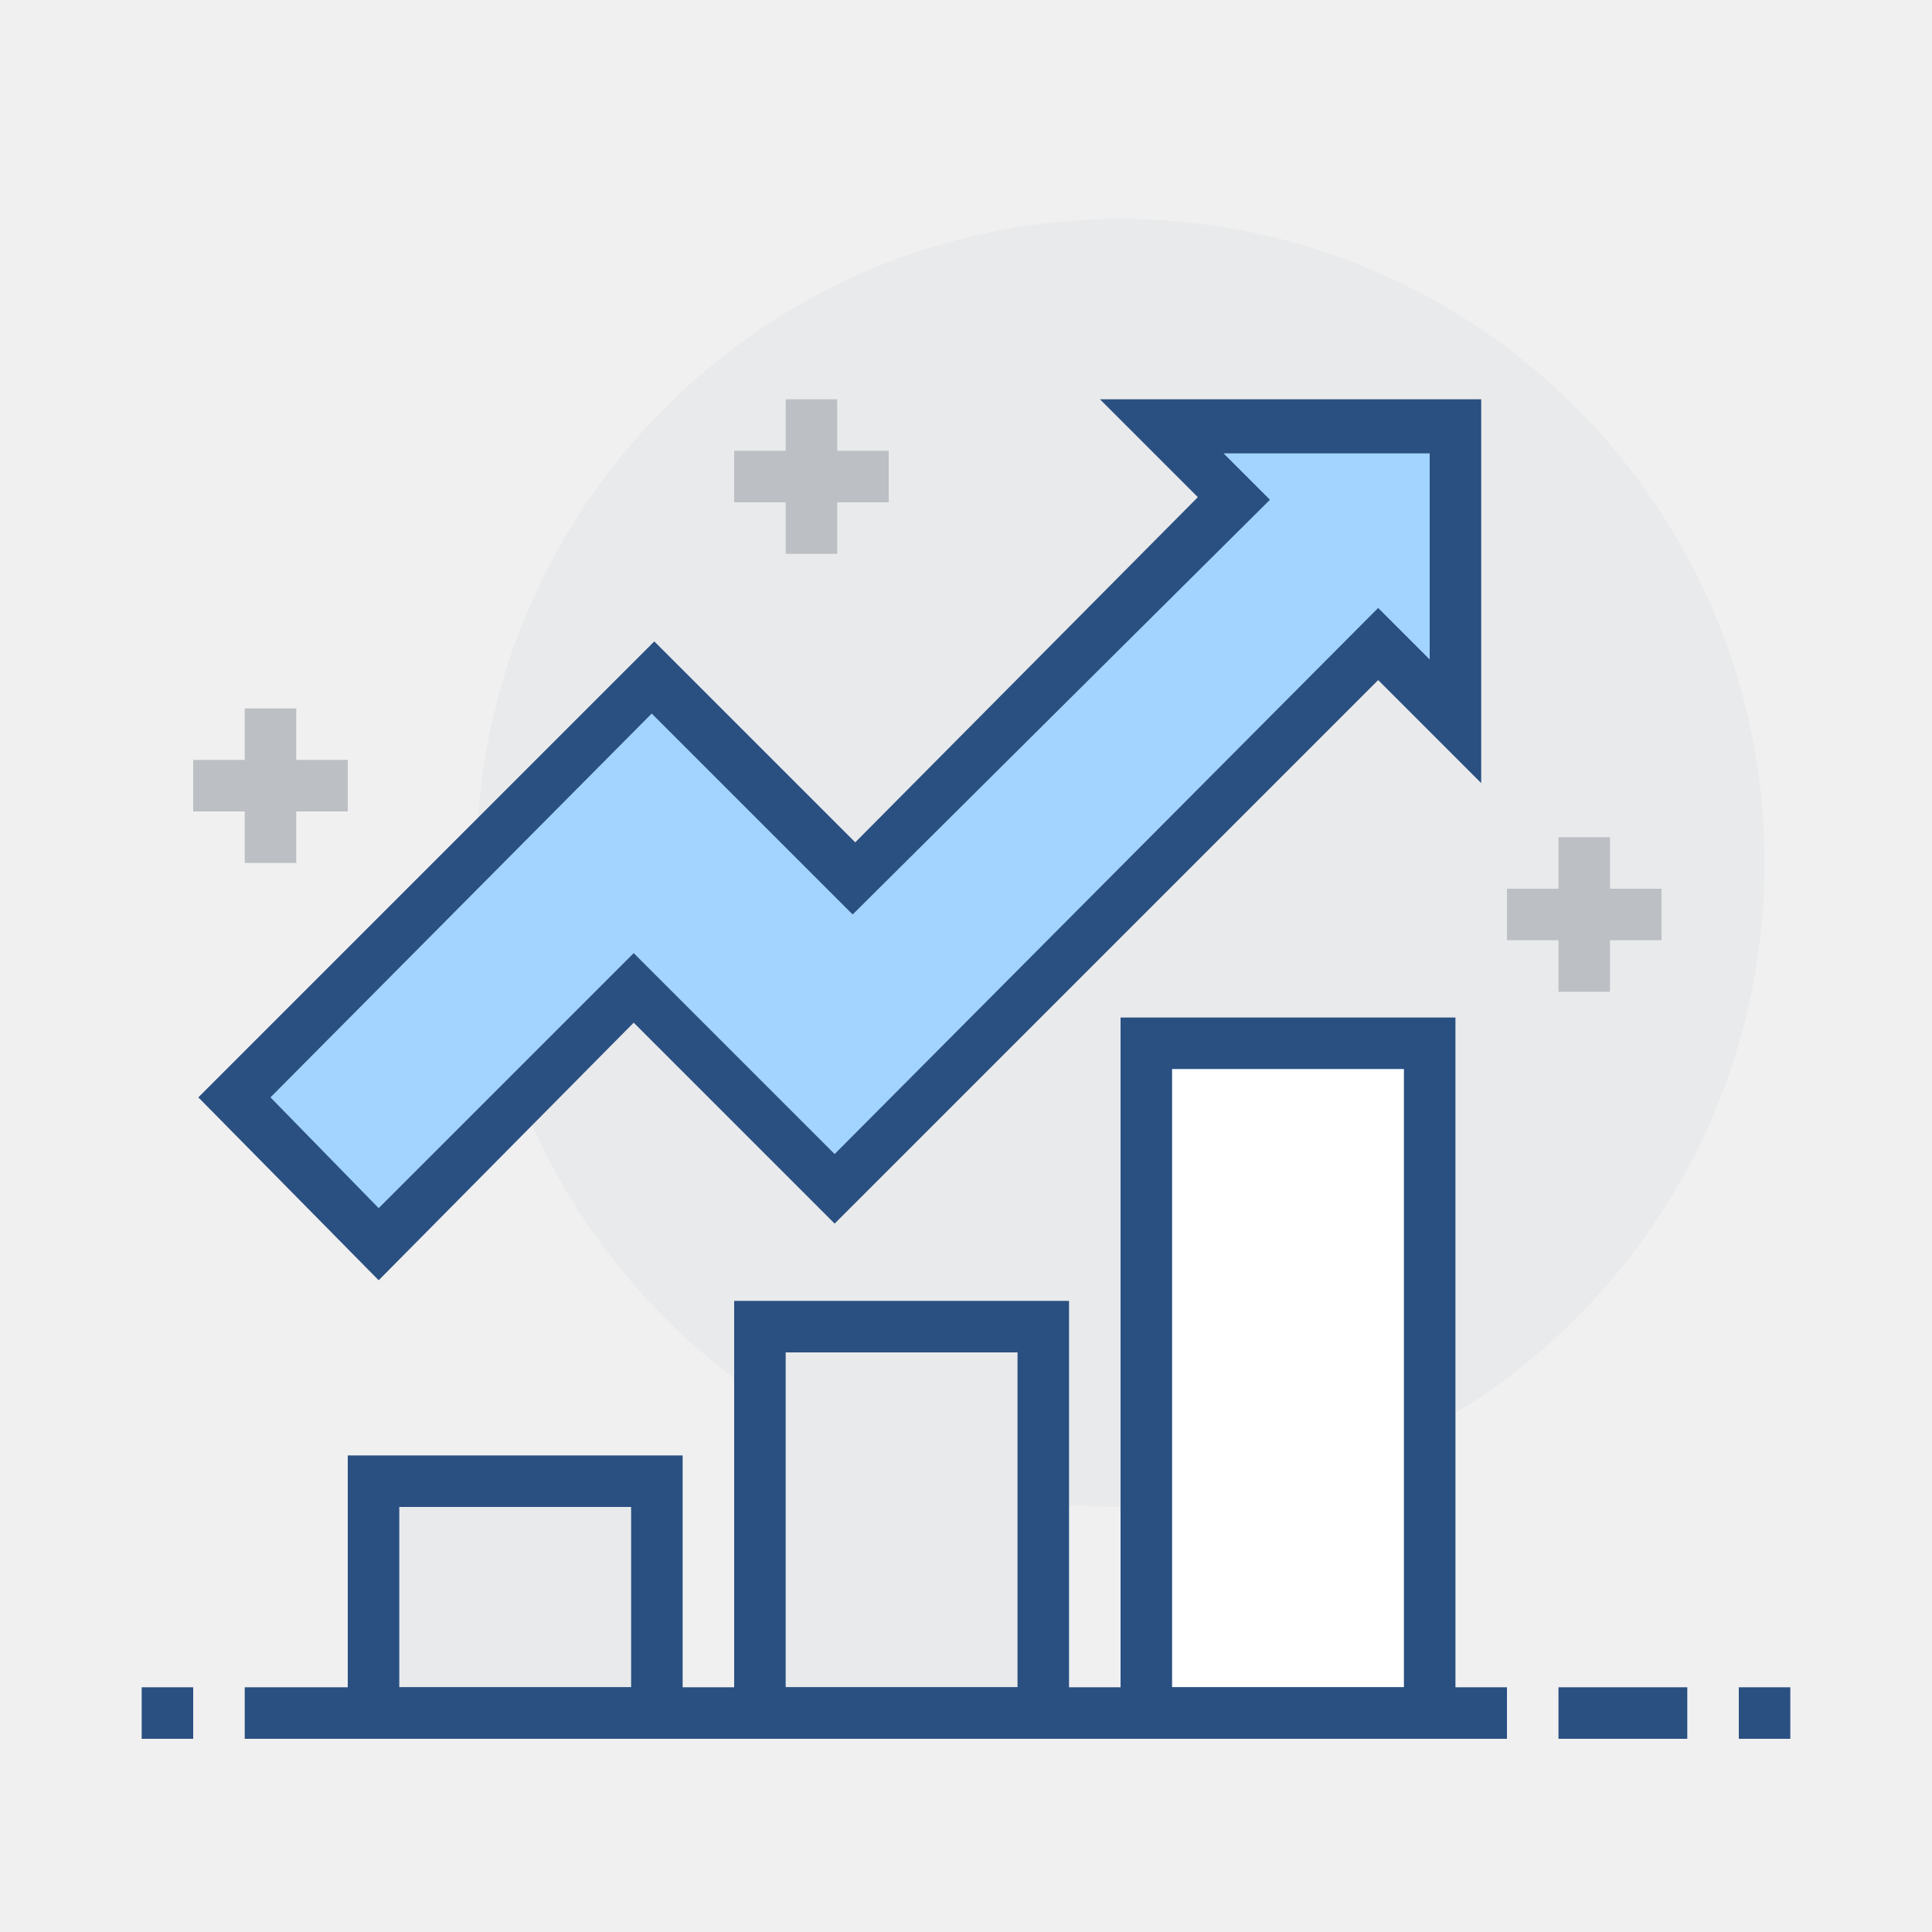
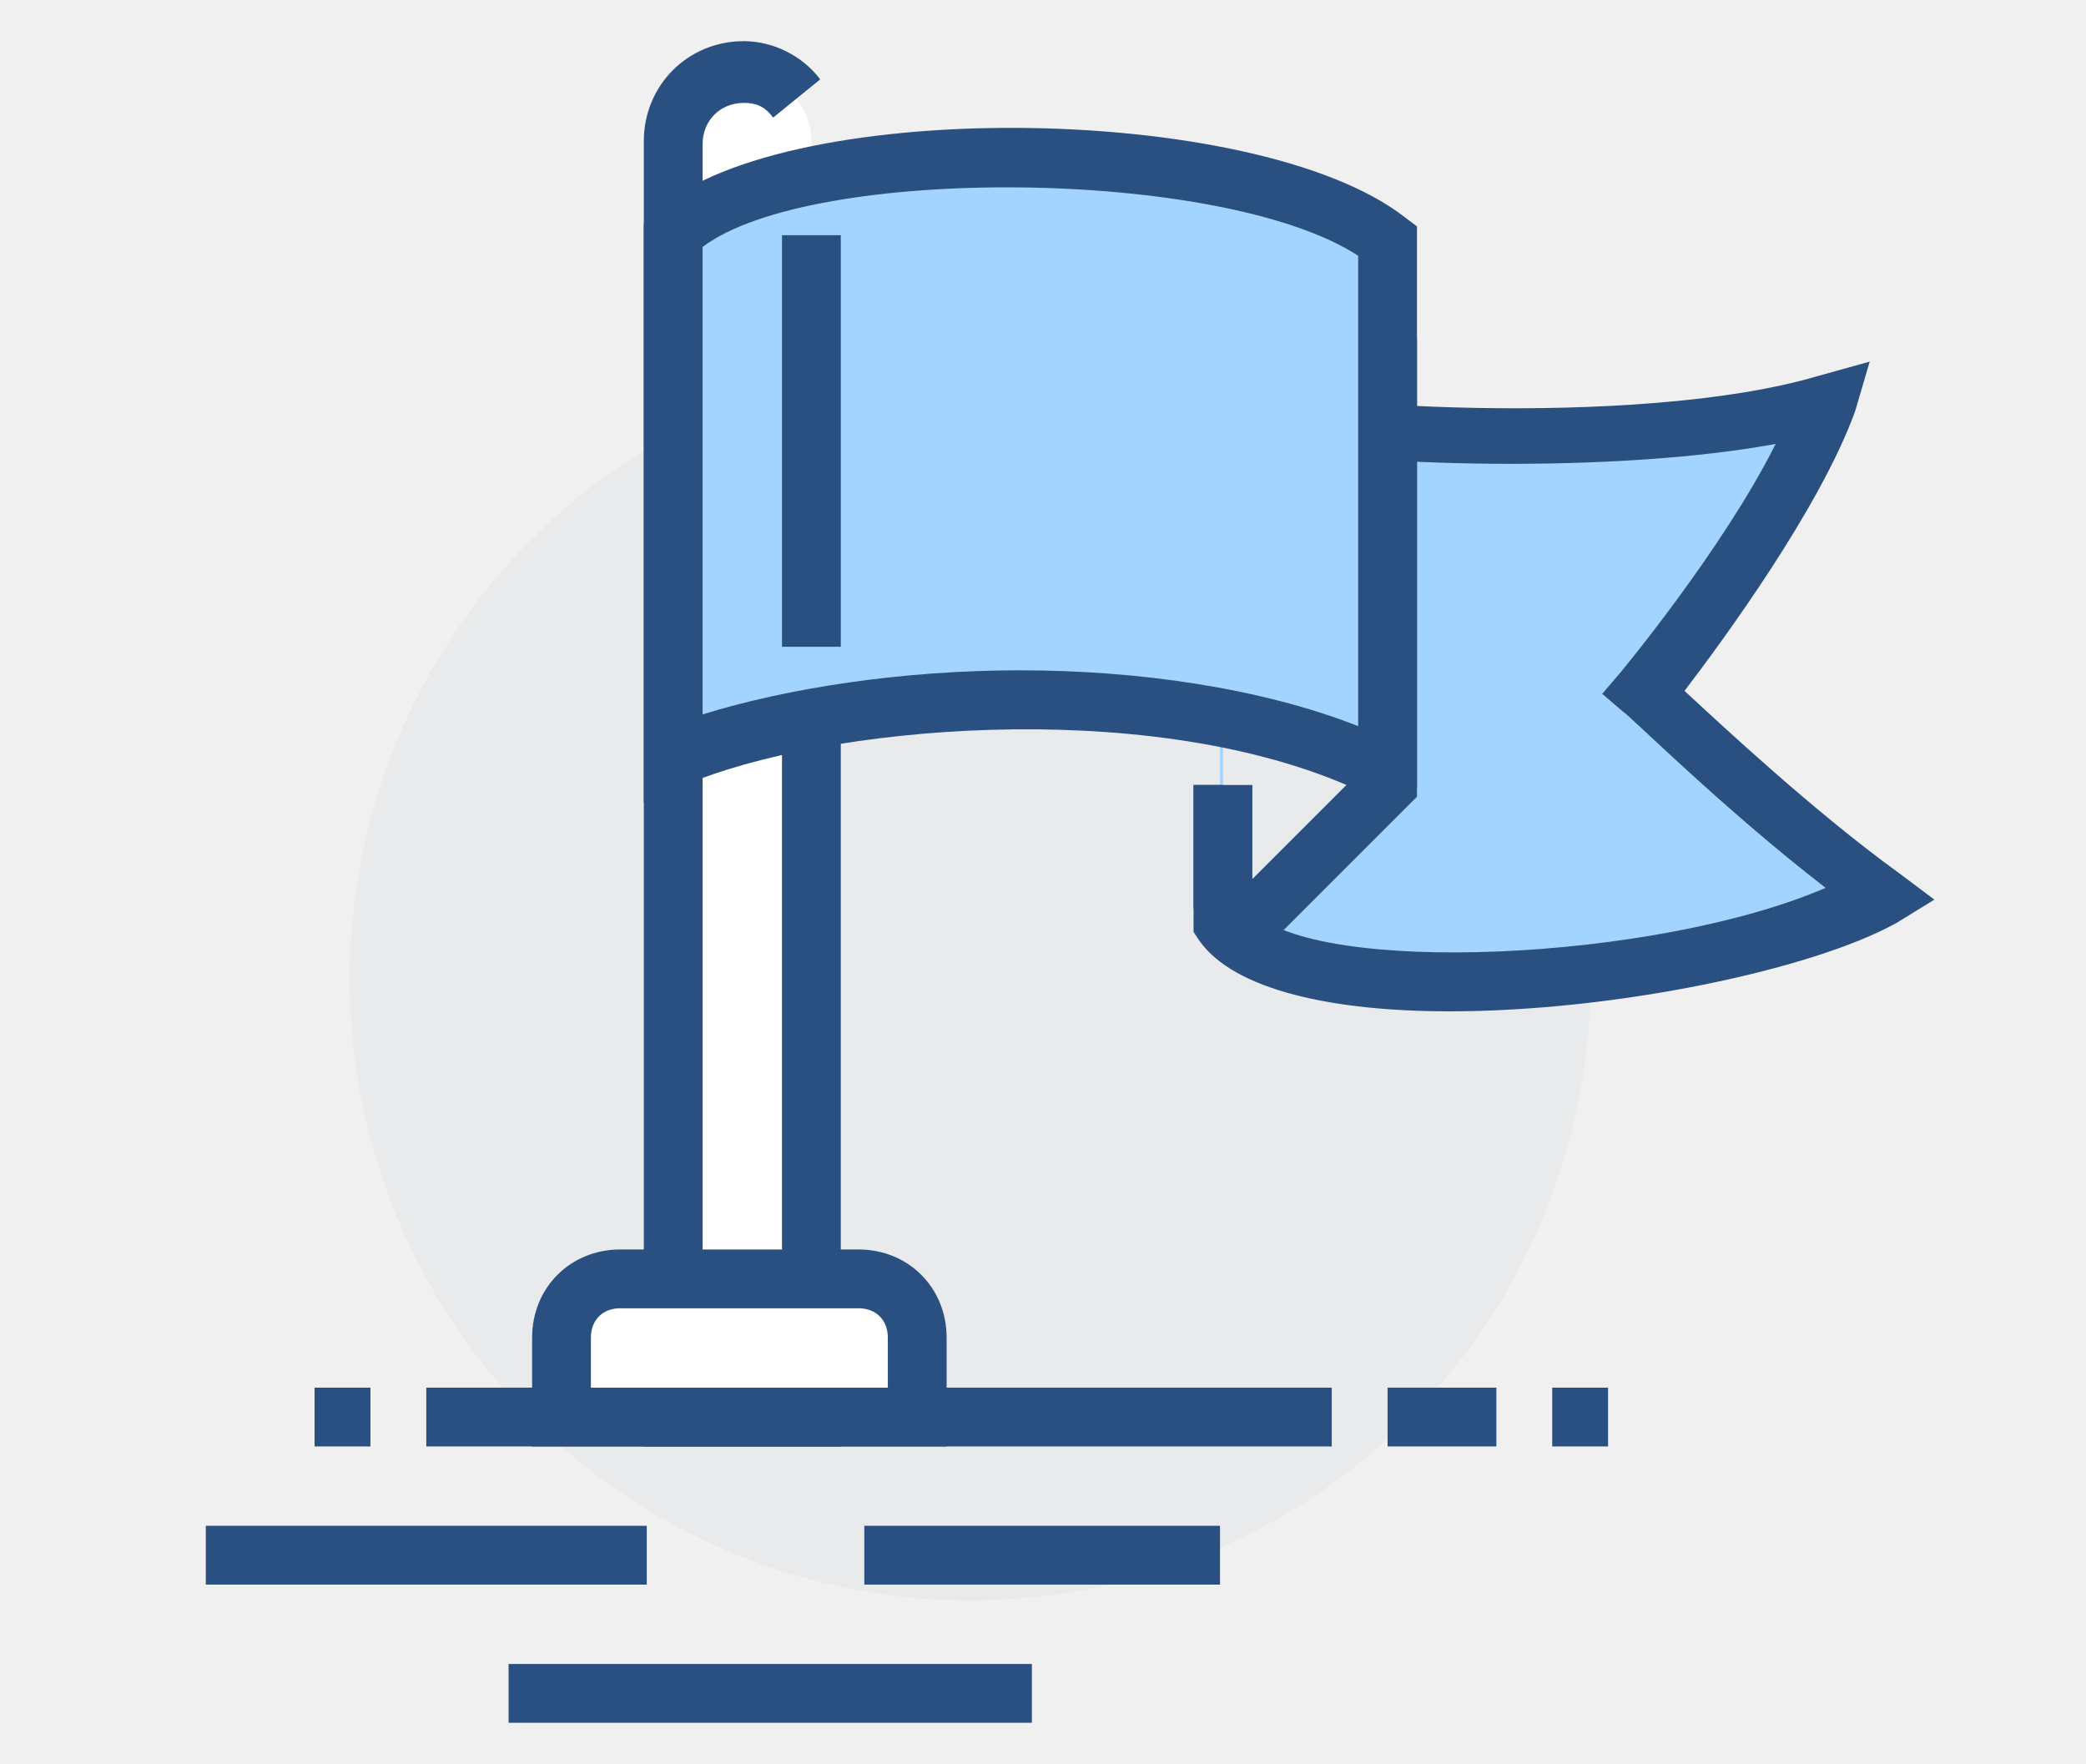
- <svg xmlns="http://www.w3.org/2000/svg" t="1574079765765" class="icon" viewBox="0 0 1024 1024" version="1.1" p-id="5292" width="64" height="64">
+ <svg xmlns="http://www.w3.org/2000/svg" t="1574321578484" class="icon" viewBox="0 0 1211 1024" version="1.1" p-id="4098" width="75.688" height="64">
  <defs>
    <style type="text/css" />
  </defs>
-   <path d="M593.92 457.387m-341.333 0a341.333 341.333 0 1 0 682.667 0 341.333 341.333 0 1 0-682.667 0Z" fill="#E9EAEB" p-id="5293" />
-   <path d="M416.427 211.627h27.307v81.92h-27.307z" fill="#BCC0C4" p-id="5294" />
-   <path d="M389.12 238.933h81.92v27.307h-81.92zM129.707 375.467h27.307v81.92H129.707z" fill="#BCC0C4" p-id="5295" />
-   <path d="M102.4 402.773h81.92v27.307H102.4zM826.027 443.733h27.307v81.92h-27.307z" fill="#BCC0C4" p-id="5296" />
-   <path d="M798.72 471.04h81.92v27.307h-81.92z" fill="#BCC0C4" p-id="5297" />
-   <path d="M826.027 894.293h68.267v27.307h-68.267zM921.6 894.293h27.307v27.307h-27.307zM75.093 894.293h27.307v27.307H75.093z" fill="#2A5082" p-id="5298" />
-   <path d="M607.573 552.96h150.187v354.987H607.573z" fill="#FFFFFF" p-id="5299" />
-   <path d="M771.413 921.6H593.92v-382.293h177.493v382.293z m-150.187-27.307h122.88v-327.68h-122.88v327.68z" fill="#2A5082" p-id="5300" />
-   <path d="M197.973 785.067h150.187v122.88H197.973z" fill="#E9EAEB" p-id="5301" />
-   <path d="M361.813 921.6H184.32v-150.187h177.493v150.187z m-150.187-27.307h122.88v-95.573h-122.88v95.573z" fill="#2A5082" p-id="5302" />
-   <path d="M402.773 703.147h150.187v204.8H402.773z" fill="#E9EAEB" p-id="5303" />
-   <path d="M566.613 921.6H389.12v-232.107h177.493v232.107z m-150.187-27.307h122.88v-177.493h-122.88v177.493z" fill="#2A5082" p-id="5304" />
-   <path d="M129.707 894.293h669.013v27.307H129.707z" fill="#2A5082" p-id="5305" />
-   <path d="M771.413 225.28H614.4l39.595 38.229-202.069 202.069-106.496-106.496L124.245 581.632l76.459 77.824 135.168-135.168 106.496 105.131L730.453 341.333l40.96 40.96z" fill="#A3D4FF" p-id="5306" />
-   <path d="M200.704 678.571l-95.573-96.939 241.664-241.664 106.496 106.496L634.88 263.509l-51.883-51.883H785.067v203.435l-54.613-54.613-288.085 288.085-106.496-106.496-135.168 136.533zM143.36 581.632l57.344 58.709 135.168-135.168 106.496 106.496L730.453 322.219l27.307 27.307v-109.227h-109.227l24.576 24.576-221.184 219.819-106.496-106.496L143.36 581.632z" fill="#2A5082" p-id="5307" />
+   <path d="M563.2 568.32m-360.107 0a360.107 360.107 0 1 0 720.213 0 360.107 360.107 0 1 0-720.213 0Z" fill="#E9EAEB" p-id="4099" />
+   <path d="M430.08 40.96h1.707-1.707z m0 0c-22.187 0-39.253 18.773-39.253 40.96v740.693h80.213V81.92c0-22.187-18.773-39.253-40.96-40.96z" fill="#FFFFFF" p-id="4100" />
+   <path d="M488.107 839.68h-114.347V81.92c0-32.427 25.6-58.027 58.027-58.027 17.067 0 34.133 8.533 44.373 22.187L448.853 68.267c-5.12-6.827-10.24-8.533-17.067-8.533-13.653 0-23.893 10.24-23.893 23.893v723.627h46.08V136.533h34.133v703.147z" fill="#2A5082" p-id="4101" />
+   <path d="M247.467 805.547h525.653v34.133H247.467z" fill="#2A5082" p-id="4102" />
+   <path d="M954.027 401.067s81.92-100.693 105.813-168.96c-107.52 30.72-327.68 18.773-351.573 0v302.08c40.96 59.733 296.96 34.133 382.293-15.36-66.56-47.787-136.533-117.76-136.533-117.76z" fill="#A3D4FF" p-id="4103" />
+   <path d="M841.387 587.093c-66.56 0-124.587-11.947-145.067-40.96l-3.413-5.12v-85.333h34.133V529.067c37.547 37.547 233.813 29.013 332.8-13.653-59.733-46.08-114.347-100.693-117.76-102.4l-11.947-10.24 10.24-11.947s59.733-71.68 90.453-133.12c-92.16 17.067-240.64 13.653-305.493 0v88.747h-34.133v-146.773l27.307 22.187c23.893 13.653 232.107 27.307 336.213-3.413l30.72-8.533-8.533 29.013c-20.48 56.32-76.8 133.12-98.987 162.133 22.187 20.48 75.093 69.973 124.587 105.813l20.48 15.36-22.187 13.653c-49.493 27.307-163.84 51.2-259.413 51.2z" fill="#2A5082" p-id="4104" />
+   <path d="M790.187 168.96l-80.213 47.787v303.787l15.36 15.36 80.213-80.213V201.387z" fill="#E9EAEB" p-id="4105" />
+   <path d="M725.333 559.787l-32.427-32.427v-71.68h34.133v54.613l61.44-61.44V204.8l-6.827-11.947-63.147 39.253-18.773-29.013 97.28-58.027 25.6 51.2v266.24z" fill="#2A5082" p-id="4106" />
+   <path d="M805.547 139.947C727.04 78.507 452.267 75.093 390.827 136.533v303.787c88.747-37.547 276.48-51.2 397.653 0h17.067V139.947z" fill="#A3D4FF" p-id="4107" />
+   <path d="M373.76 465.92V129.707l5.12-5.12c68.267-68.267 349.867-66.56 436.907 1.707l6.827 5.12v325.973H785.067l-3.413-1.707c-119.467-51.2-303.787-34.133-384 0l-23.893 10.24z m218.453-76.8c68.267 0 139.947 10.24 196.267 32.427v-273.067c-78.507-51.2-317.44-52.907-380.587-5.12v271.36c49.493-15.36 116.053-25.6 184.32-25.6z" fill="#2A5082" p-id="4108" />
+   <path d="M453.973 136.533h34.133v238.933h-34.133zM805.547 805.547h63.147v34.133h-63.147zM901.12 805.547h32.427v34.133h-32.427zM182.613 805.547h32.427v34.133h-32.427z" fill="#2A5082" p-id="4109" />
+   <path d="M534.187 822.613H325.973v-46.08c0-18.773 15.36-34.133 34.133-34.133h138.24c18.773 0 34.133 15.36 34.133 34.133v46.08z" fill="#FFFFFF" p-id="4110" />
+   <path d="M551.253 839.68H308.907v-63.147c0-29.013 22.187-51.2 51.2-51.2h138.24c29.013 0 51.2 22.187 51.2 51.2v63.147z m-208.213-34.133h172.373v-29.013c0-10.24-6.827-17.067-17.067-17.067h-138.24c-10.24 0-17.067 6.827-17.067 17.067v29.013zM501.76 885.76h206.507v34.133H501.76zM295.253 965.973h303.787v34.133H295.253zM119.467 885.76h256v34.133H119.467z" fill="#2A5082" p-id="4111" />
</svg>
